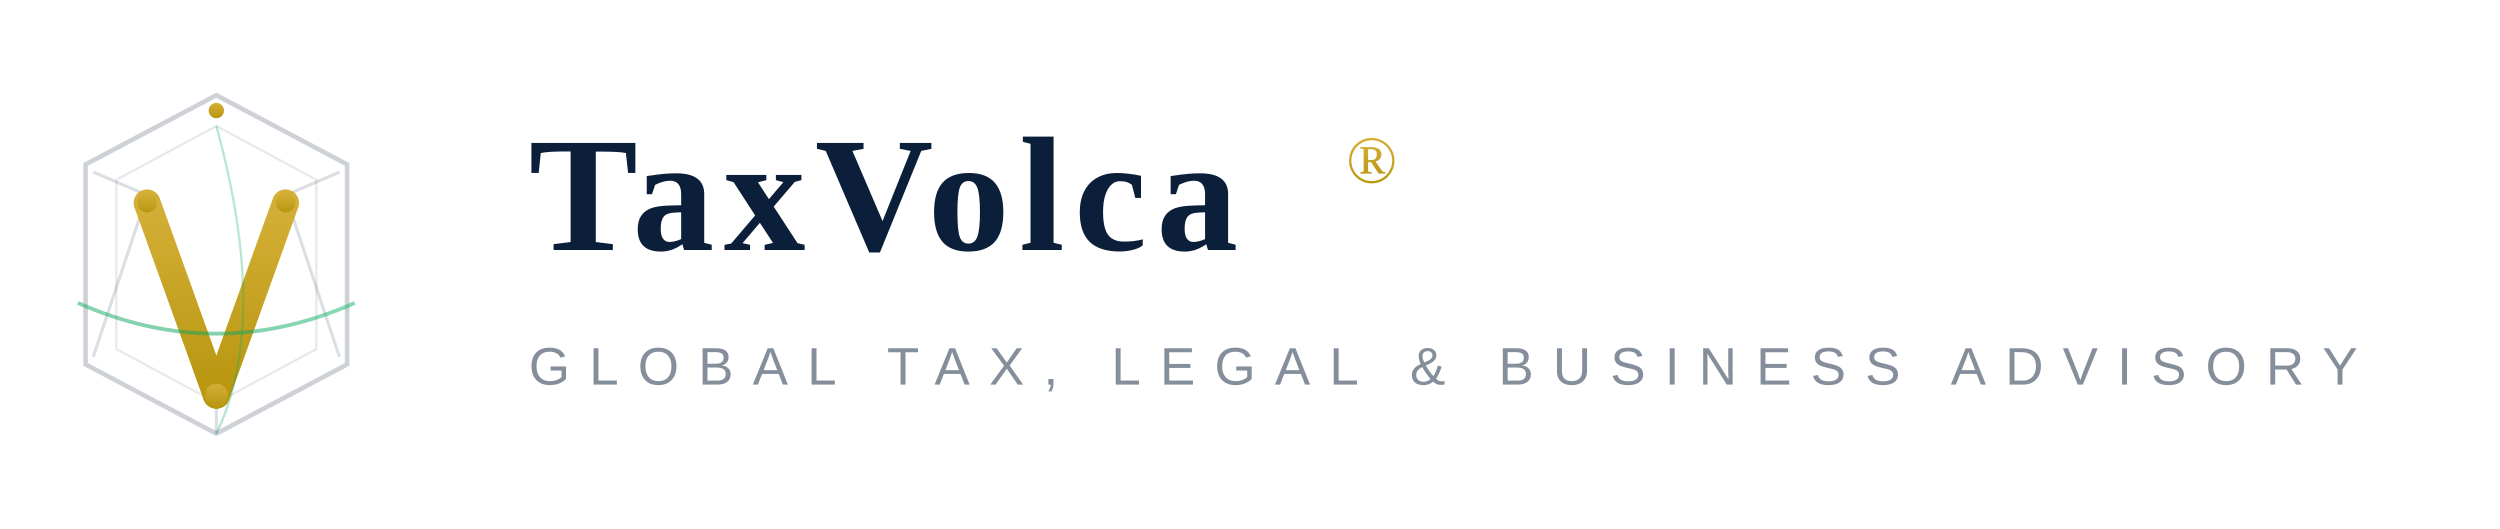
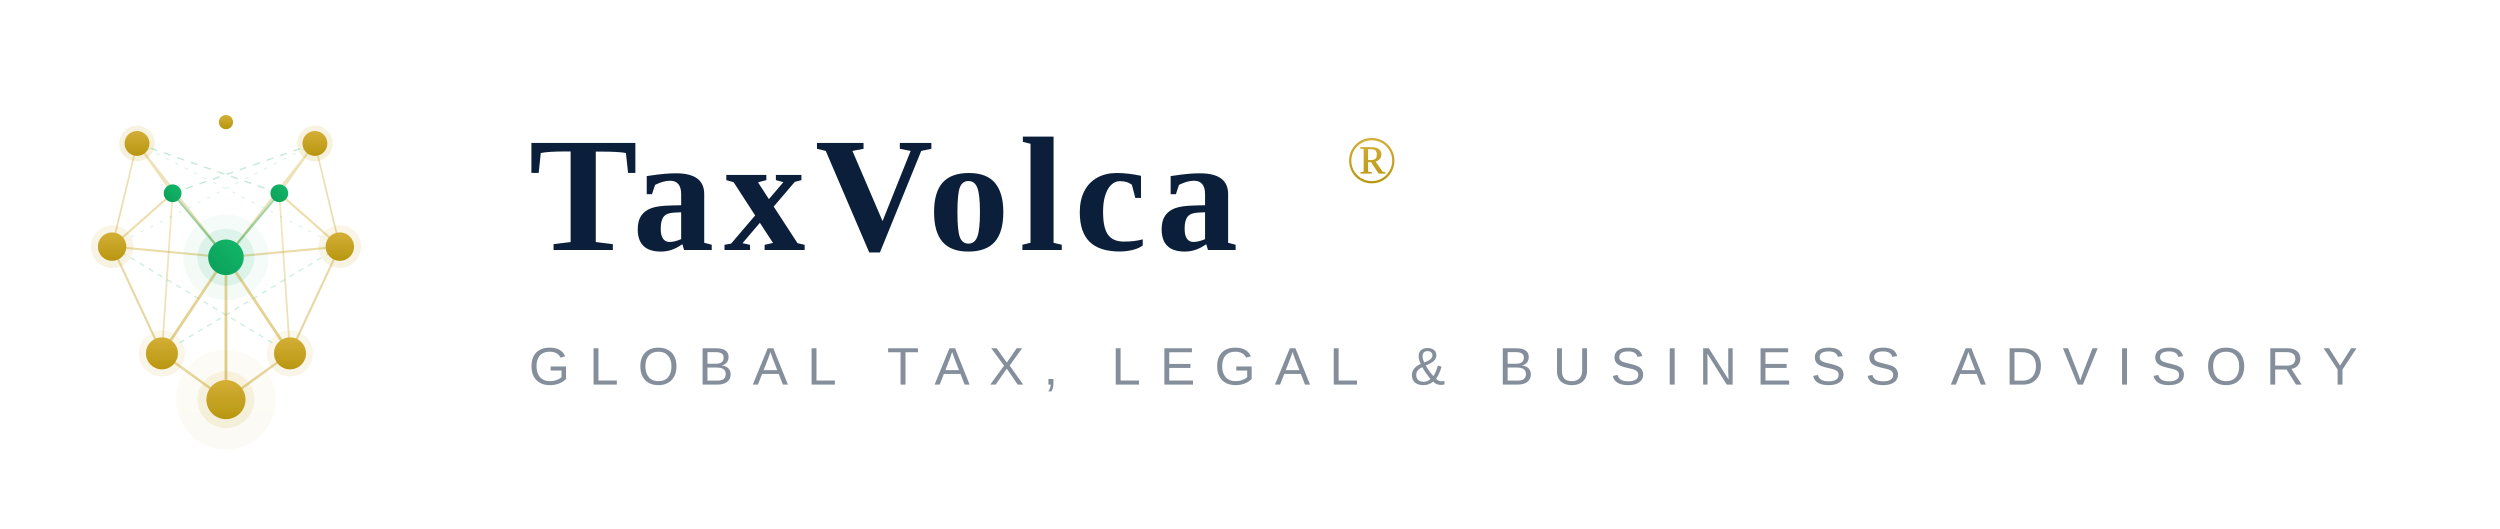
<svg xmlns="http://www.w3.org/2000/svg" viewBox="0 0 520 110" fill="none" role="img" aria-label="TaxVolca logo light">
  <defs>
    <linearGradient id="goldGradHL" x1="0" y1="1" x2="0" y2="0">
      <stop offset="0%" stop-color="#B8960F" />
      <stop offset="100%" stop-color="#D4AF37" />
    </linearGradient>
    <linearGradient id="emeraldGradHL" x1="0" y1="1" x2="1" y2="0">
      <stop offset="0%" stop-color="#0A9E58" />
      <stop offset="100%" stop-color="#14B86A" />
    </linearGradient>
  </defs>
-   <g transform="translate(5, 15) scale(0.8)">
-     <path d="M50 6 L84 24 L84 76 L50 94 L16 76 L16 24 Z" stroke="#0B1F3A" stroke-width="1.2" fill="none" opacity="0.2" />
-     <path d="M50 14 L76 28 L76 72 L50 86 L24 72 L24 28 Z" stroke="#0B1F3A" stroke-width="0.6" fill="none" opacity="0.1" />
-     <path d="M32 32 L18 26 M32 32 L18 74 M68 32 L82 26 M68 32 L82 74 M50 82 L50 94" stroke="#0B1F3A" stroke-width="0.8" opacity="0.15" />
-     <path d="M50 32 L50 10" stroke="url(#goldGradHL)" stroke-width="1.5" stroke-linecap="round" opacity="0.6" />
-     <path d="M50 84 L32 34" stroke="url(#goldGradHL)" stroke-width="7" stroke-linecap="round" />
-     <path d="M50 84 L68 34" stroke="url(#goldGradHL)" stroke-width="7" stroke-linecap="round" />
-     <path d="M14 60 Q50 76 86 60" stroke="url(#emeraldGradHL)" stroke-width="1" fill="none" opacity="0.5" />
-     <path d="M50 94 Q64 65 50 14" stroke="url(#emeraldGradHL)" stroke-width="0.6" fill="none" opacity="0.3" />
-     <circle cx="50" cy="84" r="3" fill="url(#goldGradHL)" />
-     <circle cx="32" cy="34" r="2.5" fill="url(#goldGradHL)" />
-     <circle cx="68" cy="34" r="2.5" fill="url(#goldGradHL)" />
+   <g transform="translate(10, 18) scale(0.74)">
+     <path d="M25 16 L18 45 M25 16 L35 30 M25 16 L50 48" stroke="url(#goldGradHL)" stroke-width="0.5" opacity="0.35" />
+     <path d="M18 45 L35 30 M18 45 L50 48 M18 45 L32 75" stroke="url(#goldGradHL)" stroke-width="0.6" opacity="0.4" />
+     <path d="M35 30 L50 48 M35 30 L32 75" stroke="url(#goldGradHL)" stroke-width="0.5" opacity="0.3" />
+     <path d="M75 16 L82 45 M75 16 L65 30 M75 16 L50 48" stroke="url(#goldGradHL)" stroke-width="0.5" opacity="0.35" />
+     <path d="M82 45 L65 30 M82 45 L50 48 M82 45 L68 75" stroke="url(#goldGradHL)" stroke-width="0.6" opacity="0.4" />
+     <path d="M65 30 L50 48 M65 30 L68 75" stroke="url(#goldGradHL)" stroke-width="0.5" opacity="0.3" />
+     <path d="M25 16 L65 30 M35 30 L75 16" stroke="url(#emeraldGradHL)" stroke-width="0.4" opacity="0.25" stroke-dasharray="2 2" />
+     <path d="M18 45 L68 75 M82 45 L32 75" stroke="url(#emeraldGradHL)" stroke-width="0.4" opacity="0.2" stroke-dasharray="1.5 1.5" />
+     <path d="M25 16 L82 45 M75 16 L18 45" stroke="url(#emeraldGradHL)" stroke-width="0.3" opacity="0.15" stroke-dasharray="1 2" />
+     <path d="M50 48 L32 75 M50 48 L68 75 M50 48 L50 88" stroke="url(#goldGradHL)" stroke-width="0.8" opacity="0.5" />
+     <path d="M50 48 L35 30 M50 48 L65 30" stroke="url(#emeraldGradHL)" stroke-width="0.6" opacity="0.35" />
+     <path d="M32 75 L50 88 M68 75 L50 88" stroke="url(#goldGradHL)" stroke-width="0.7" opacity="0.45" />
+     <path d="M32 75 L68 75" stroke="url(#emeraldGradHL)" stroke-width="0.4" opacity="0.2" stroke-dasharray="2 2" />
+     <path d="M50 48 L50 10" stroke="url(#goldGradHL)" stroke-width="0.6" opacity="0.4" stroke-dasharray="2 2" />
+     <circle cx="25" cy="16" r="3.5" fill="url(#goldGradHL)" />
+     <circle cx="25" cy="16" r="5" fill="url(#goldGradHL)" opacity="0.15" />
+     <circle cx="75" cy="16" r="3.5" fill="url(#goldGradHL)" />
+     <circle cx="75" cy="16" r="5" fill="url(#goldGradHL)" opacity="0.15" />
+     <circle cx="18" cy="45" r="4" fill="url(#goldGradHL)" />
+     <circle cx="18" cy="45" r="6" fill="url(#goldGradHL)" opacity="0.12" />
+     <circle cx="82" cy="45" r="4" fill="url(#goldGradHL)" />
+     <circle cx="82" cy="45" r="6" fill="url(#goldGradHL)" opacity="0.12" />
+     <circle cx="35" cy="30" r="2.5" fill="url(#emeraldGradHL)" />
+     <circle cx="65" cy="30" r="2.5" fill="url(#emeraldGradHL)" />
+     <circle cx="32" cy="75" r="4.5" fill="url(#goldGradHL)" />
+     <circle cx="32" cy="75" r="6.5" fill="url(#goldGradHL)" opacity="0.1" />
+     <circle cx="68" cy="75" r="4.5" fill="url(#goldGradHL)" />
+     <circle cx="68" cy="75" r="6.5" fill="url(#goldGradHL)" opacity="0.1" />
+     <circle cx="50" cy="48" r="5" fill="url(#emeraldGradHL)" />
+     <circle cx="50" cy="48" r="8" fill="url(#emeraldGradHL)" opacity="0.1" />
+     <circle cx="50" cy="48" r="12" fill="url(#emeraldGradHL)" opacity="0.05" />
+     <circle cx="50" cy="88" r="5.5" fill="url(#goldGradHL)" />
+     <circle cx="50" cy="88" r="8" fill="url(#goldGradHL)" opacity="0.12" />
+     <circle cx="50" cy="88" r="14" fill="url(#goldGradHL)" opacity="0.05" />
    <circle cx="50" cy="10" r="2" fill="url(#goldGradHL)" />
  </g>
  <text x="110" y="52" fill="#0B1F3A" font-family="'Times New Roman', Georgia, Garamond, serif" font-size="34" font-weight="700" letter-spacing="2">TaxVolca</text>
  <text x="280" y="38" fill="url(#goldGradHL)" font-family="'Times New Roman', Georgia, serif" font-size="14" font-weight="400">®</text>
  <text x="110" y="80" fill="#0B1F3A" font-family="'Helvetica Neue', Arial, sans-serif" font-size="11" font-weight="400" letter-spacing="4" opacity="0.5">GLOBAL TAX, LEGAL &amp; BUSINESS ADVISORY</text>
</svg>
